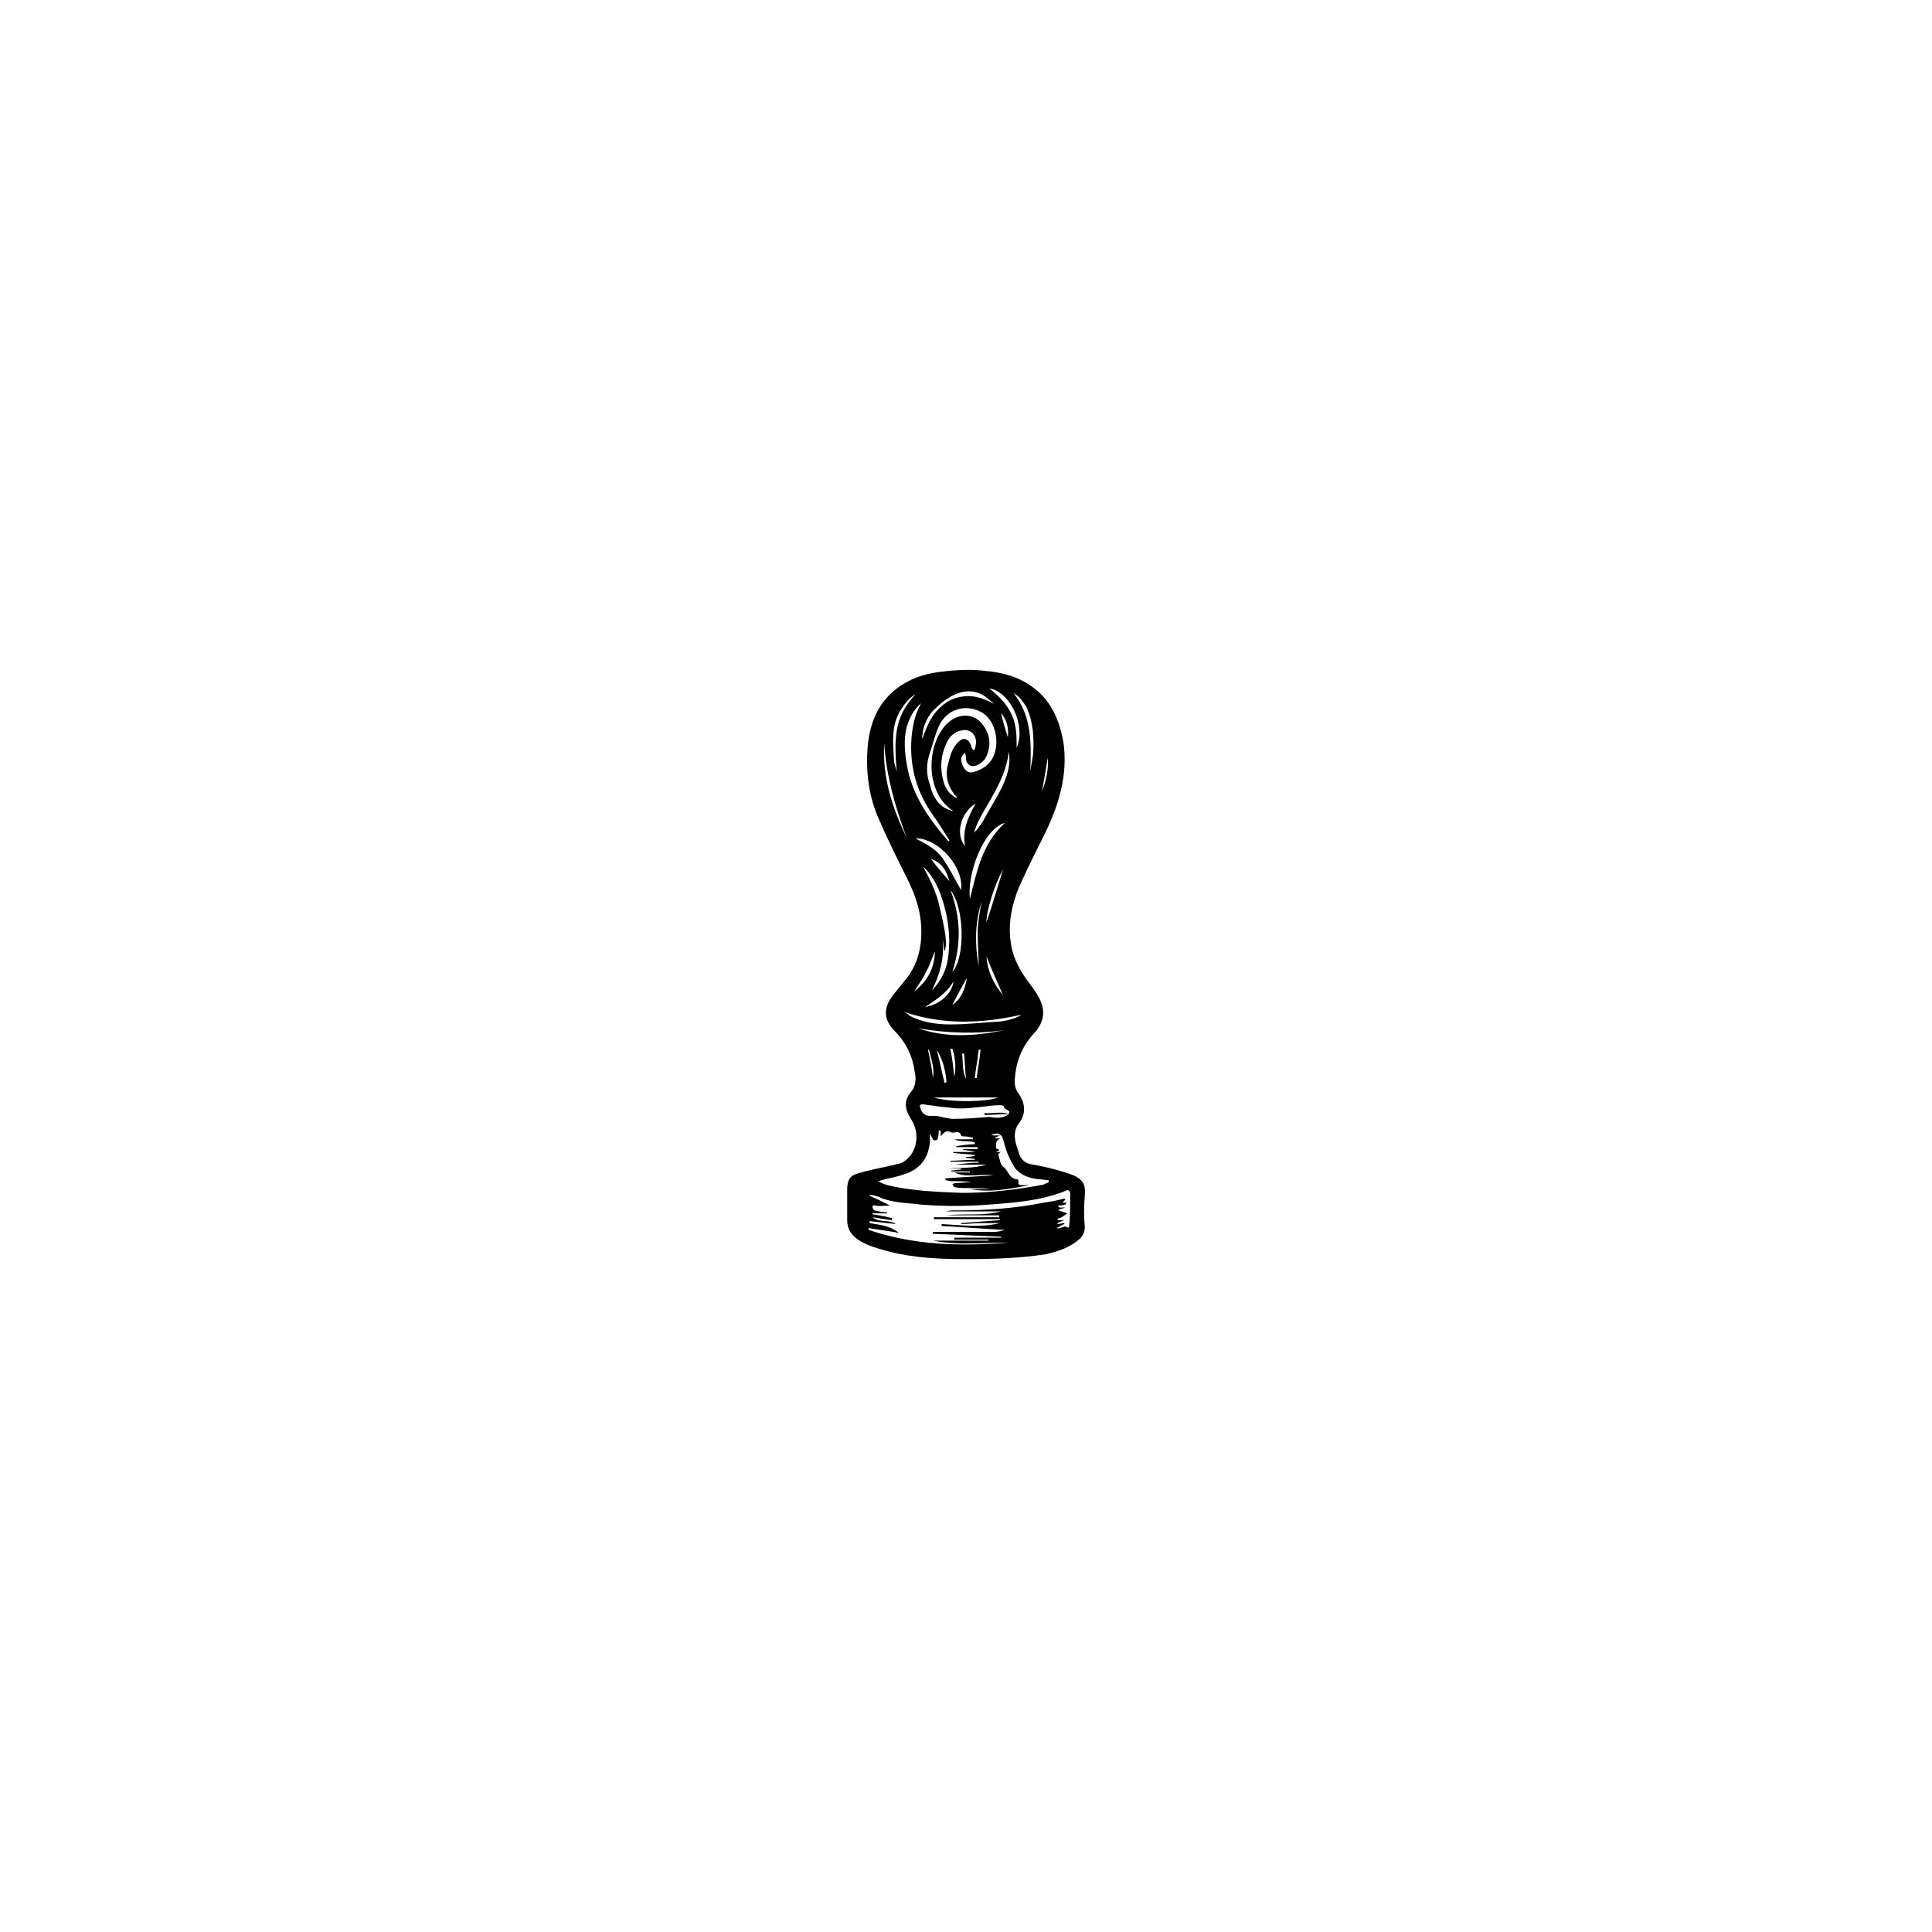
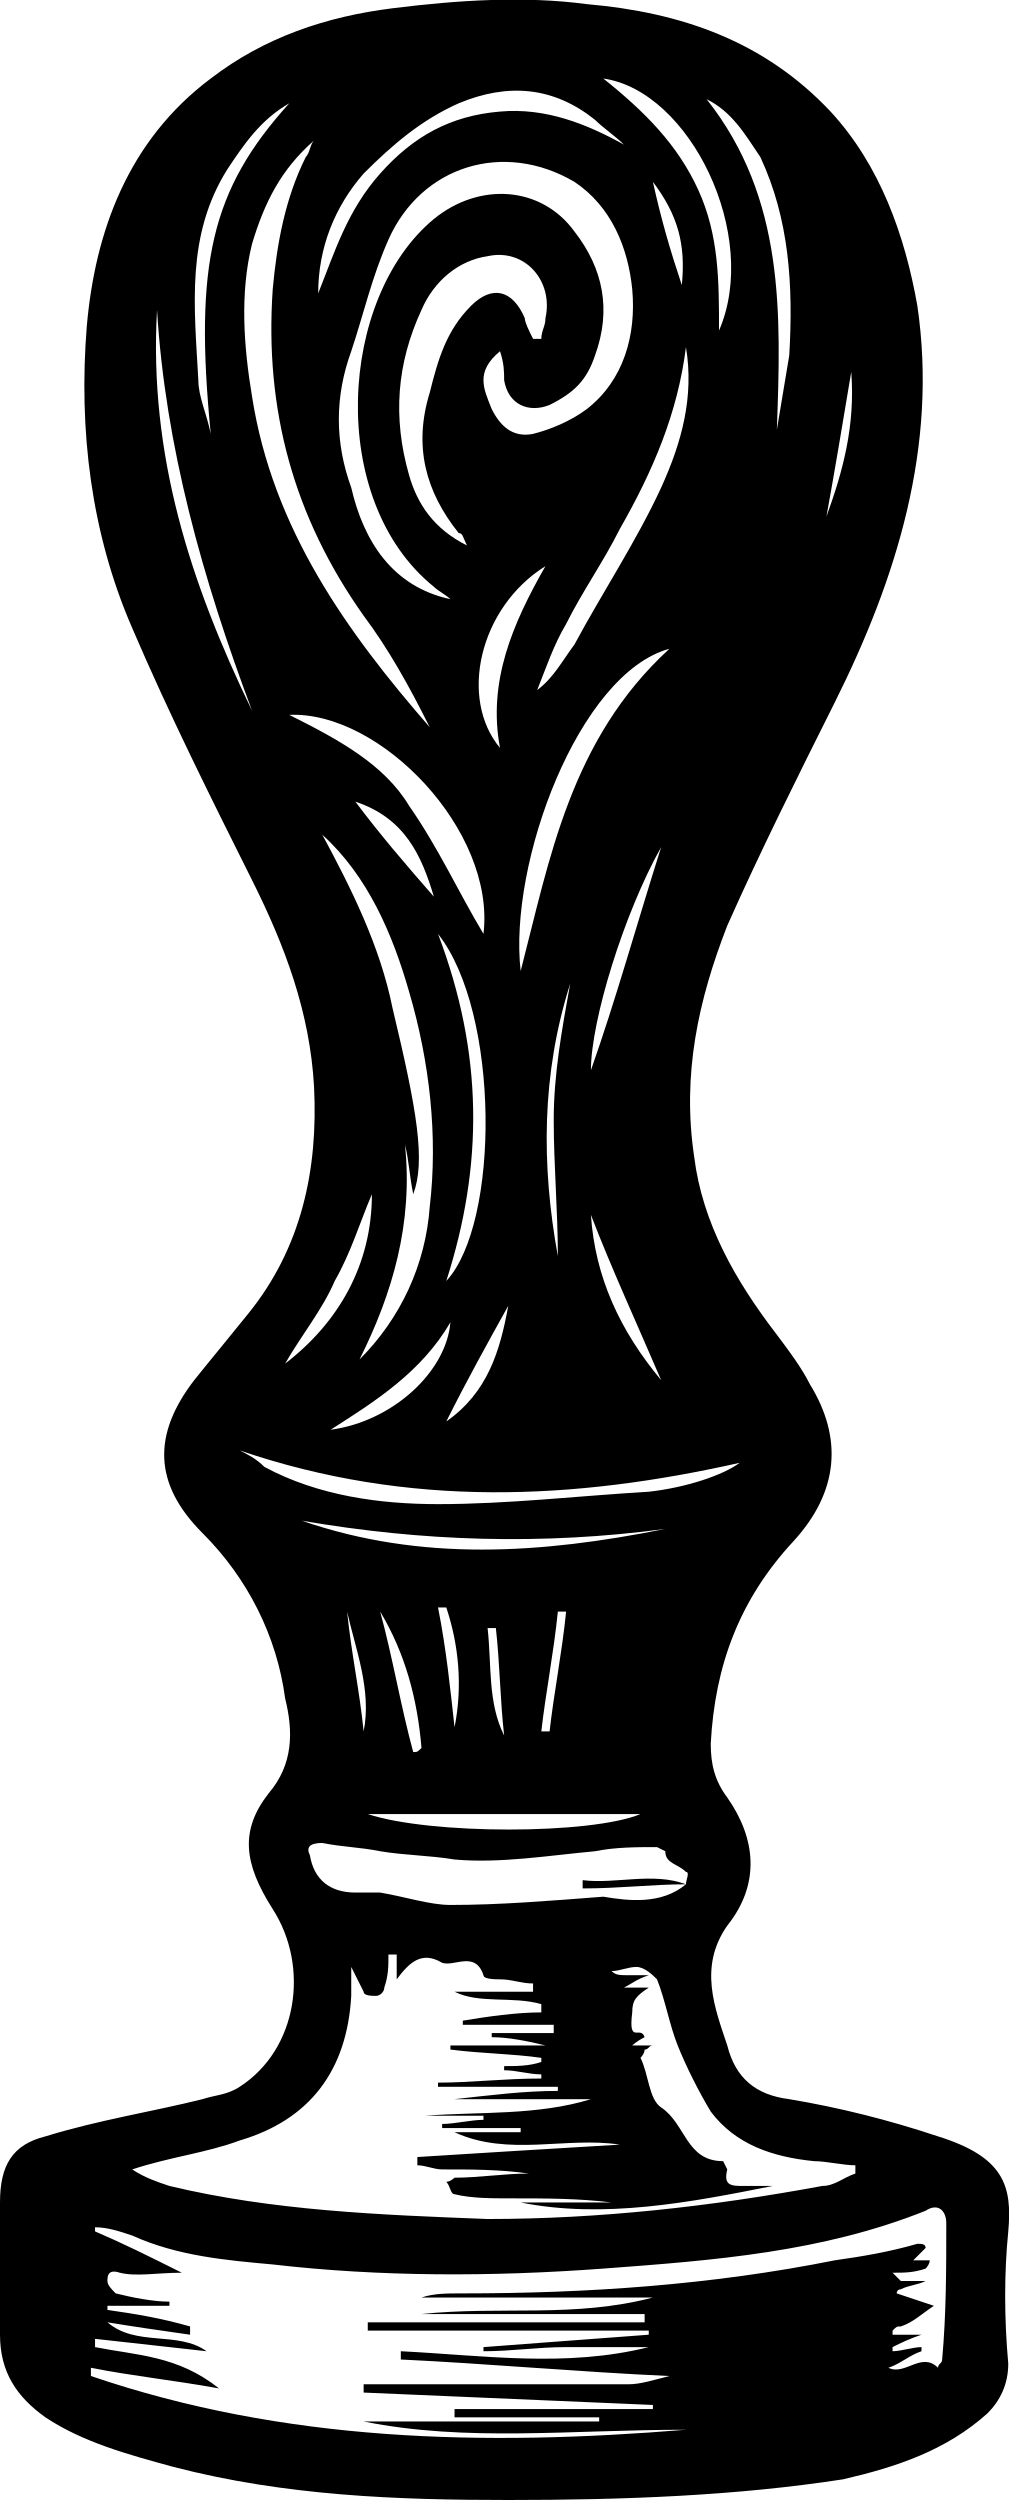
- <svg xmlns="http://www.w3.org/2000/svg" version="1.1" id="Layer_1" x="0px" y="0px" viewBox="0 0 198.4 198.4" style="enable-background:new 0 0 198.4 198.4;" xml:space="preserve">
-   <path id="XMLID_401_" d="M99.3,129.3c-2.7,0-5.4-0.1-8.1-0.8c-1.1-0.3-2.2-0.6-3.1-1.2c-0.7-0.5-1.1-1.1-1.1-2c0-1.1,0-2.2,0-3.2  c0-0.9,0.3-1.4,1.1-1.6c1.3-0.4,2.6-0.6,3.8-0.9c0.3-0.1,0.6-0.1,0.9-0.3c1.4-0.9,1.7-2.9,0.8-4.3c-0.7-1.1-0.8-1.9-0.1-2.8  c0.6-0.7,0.6-1.5,0.4-2.3c-0.2-1.5-0.9-2.9-2-4c-1.2-1.2-1.2-2.4-0.2-3.7c0.4-0.5,0.9-1.1,1.3-1.6c1.3-1.6,1.7-3.5,1.6-5.5  c-0.1-1.8-0.7-3.4-1.5-5c-1-2-2-4-2.9-6.1c-1-2.3-1.3-4.8-1.1-7.3c0.2-2.3,1-4.5,3-6c1.3-1,2.8-1.5,4.4-1.7c1.6-0.2,3.2-0.3,4.7-0.1  c2.3,0.2,4.3,0.9,5.9,2.6c1.2,1.3,1.8,3,2.1,4.7c0.5,3.4-0.5,6.6-2,9.6c-0.9,1.8-1.8,3.6-2.6,5.4c-0.7,1.8-1.1,3.6-0.8,5.6  c0.2,1.6,1,3,2,4.3c0.3,0.4,0.6,0.8,0.8,1.2c0.8,1.3,0.7,2.6-0.4,3.8c-1.3,1.4-1.9,3-2,4.9c0,0.5,0.1,0.9,0.4,1.3  c0.7,1,0.8,2.1,0,3.1c-0.7,1-0.3,2,0,2.9c0.2,0.8,0.7,1.2,1.5,1.3c1.2,0.2,2.4,0.5,3.6,0.9c1.6,0.5,1.8,1.2,1.7,2.3  c-0.1,1-0.1,2.1,0,3.2c0,0.5-0.2,0.9-0.5,1.2c-1,0.9-2.2,1.3-3.5,1.6C104.8,129.2,102.1,129.3,99.3,129.3z M103.6,114.4  c0-0.1,0.1-0.3,0-0.3c-0.2-0.2-0.5-0.2-0.5-0.5c0,0-0.2-0.1-0.2-0.1c-0.5,0-1,0-1.5,0.1c-1.1,0.1-2.3,0.3-3.4,0.2  c-0.6-0.1-1.2-0.1-1.8-0.2c-0.5-0.1-0.9-0.1-1.4-0.2c-0.3,0-0.4,0.1-0.3,0.3c0.1,0.6,0.5,0.9,1.1,0.9c0.2,0,0.4,0,0.6,0  c0.6,0.1,1.2,0.3,1.7,0.3c1.2,0,2.4-0.1,3.7-0.2C102.2,114.8,103,114.9,103.6,114.4C103.6,114.4,103.6,114.4,103.6,114.4z   M95.8,127.4c1.9,0,3.8,0,5.7,0c0,0,0-0.1,0-0.1c-1.2,0-2.4,0-3.5,0c0-0.1,0-0.1,0-0.2c1.6,0,3.2,0,4.8,0c0,0,0-0.1,0-0.1  c-2.3-0.1-4.7-0.2-7-0.3c0-0.1,0-0.1,0-0.2c0.4,0,0.7,0,1.1,0c1.8,0,3.5,0,5.3,0c0.3,0,0.6-0.1,1-0.2c-2.2-0.1-4.4-0.3-6.5-0.4  c0-0.1,0-0.1,0-0.2c2,0.1,4,0.4,6-0.1c-0.7,0-1.3,0-2,0c-0.7,0-1.3,0.1-2,0.1c0,0,0-0.1,0-0.1c1.3-0.1,2.7-0.2,4-0.3  c0,0,0-0.1,0-0.1c-2.3,0-4.5,0-6.8,0c0-0.1,0-0.1,0-0.2c2.2,0,4.4,0,6.7,0c0-0.1,0-0.1,0-0.2c-1.8,0-3.6,0-5.4,0  c1.9-0.2,3.7,0.1,5.6-0.4c-1.9,0-3.7,0-5.6,0c0.3-0.1,0.6-0.1,1-0.1c3,0,6-0.2,9-0.8c0.7-0.1,1.3-0.2,2-0.4c0.1,0,0.2,0,0.2,0.1  c0,0-0.1,0.1-0.1,0.1c-0.1,0.1-0.1,0.1-0.2,0.2c0.1,0,0.2,0,0.3,0c0,0,0.1,0,0.1,0c0,0.1-0.1,0.2-0.1,0.2c-0.3,0.1-0.5,0.1-0.8,0.1  c0.1,0.1,0.2,0.2,0.2,0.2c0.2,0,0.4,0,0.6,0c-0.2,0.1-0.4,0.1-0.6,0.2c0,0-0.1,0-0.1,0.1c0.3,0.1,0.6,0.2,0.9,0.3  c-0.3,0.2-0.5,0.4-0.8,0.5c-0.1,0-0.1,0-0.2,0.1c0,0,0,0.1,0,0.1c0.2,0,0.4,0,0.7,0c-0.3,0.1-0.5,0.2-0.7,0.3c0,0,0,0.1,0,0.1  c0.2,0,0.5-0.1,0.7-0.1c0,0,0,0.1,0,0.1c-0.3,0.1-0.5,0.3-0.8,0.4c0.4,0.2,0.8-0.4,1.2,0c0-0.1,0.1-0.1,0.1-0.2  c0.1-1.1,0.1-2.2,0.1-3.3c0-0.3-0.2-0.5-0.5-0.3c-2.5,1-5.1,1.2-7.8,1.4c-2.7,0.2-5.4,0.2-8-0.1c-1.1-0.1-2.3-0.2-3.4-0.7  c-0.3-0.1-0.6-0.2-0.9-0.2c0,0,0,0.1,0,0.1c0.7,0.3,1.3,0.6,2.1,1c-0.6,0-1.1,0.1-1.5,0c-0.3-0.1-0.3,0.1-0.3,0.2  c0,0.1,0.1,0.2,0.2,0.3c0.4,0.1,0.9,0.2,1.3,0.2c0,0,0,0.1,0,0.1c-0.5,0-1,0-1.5,0c0,0,0,0.1,0,0.1c0.7,0.1,1.3,0.2,2,0.4  c0,0.1,0,0.1,0,0.2c-0.7-0.1-1.4-0.2-2-0.3c0.7,0.6,1.7,0.2,2.4,0.7c-0.9-0.1-1.8-0.2-2.7-0.3c0,0.1,0,0.1,0,0.2c1,0.2,2,0.2,3,1  c-1.1-0.2-2.1-0.3-3.1-0.5c0,0.1,0,0.2,0,0.2c4.7,1.6,9.5,1.7,14.4,1.3C100.8,127.6,98.3,127.9,95.8,127.4z M102.6,118.1  c0,0-0.1,0.1-0.1,0.1c-0.1,0-0.2,0.1-0.2,0.1c0.1,0,0.2,0,0.3,0c0.1,0,0.1,0,0.2,0c-0.1,0-0.1,0.1-0.2,0.1c0,0.1-0.1,0.2-0.1,0.2  c0.2,0.4,0.2,1,0.5,1.2c0.6,0.4,0.6,1.3,1.5,1.3c0,0,0.1,0.2,0.1,0.2c-0.1,0.4,0.1,0.4,0.4,0.4c0.2,0,0.4,0,0.7,0  c-2,0.4-4.1,0.8-6.1,0.4c0.7,0,1.4,0,2.2,0c-0.8-0.1-1.6-0.1-2.5-0.1c-0.4,0-0.9,0-1.3-0.1c-0.1,0-0.1-0.2-0.2-0.3  c0.1,0,0.2-0.1,0.2-0.1c0.6,0,1.2-0.1,1.8-0.1c-0.7-0.1-1.4-0.1-2.1-0.1c-0.2,0-0.4-0.1-0.6-0.1c0-0.1,0-0.1,0-0.2  c1.6-0.1,3.2-0.2,4.9-0.3c-1.3-0.2-2.7,0.3-4-0.3c0.5,0,1.1,0,1.6,0c0,0,0-0.1,0-0.1c-0.6,0-1.3,0-1.9,0c0,0,0-0.1,0-0.1  c0.3,0,0.7-0.1,1-0.1c0,0,0-0.1,0-0.1c-0.5,0-0.9,0-1.4,0c1.3-0.1,2.7,0,4-0.4c-1,0-2.1,0-3.3,0c0.9-0.1,1.7-0.2,2.5-0.2  c0,0,0-0.1,0-0.1c-1,0-2,0-2.9,0c0,0,0-0.1,0-0.1c0.8,0,1.6-0.1,2.5-0.1c0,0,0-0.1,0-0.1c-0.3,0-0.6-0.1-0.9-0.1c0,0,0-0.1,0-0.1  c0.3,0,0.6,0,0.9-0.1c0,0,0,0,0-0.1c-0.7-0.1-1.4-0.1-2.2-0.2c0,0,0-0.1,0-0.1c0.8,0,1.5,0,2.3,0c0,0,0,0,0,0  c-0.4-0.1-0.9-0.2-1.3-0.2c0,0,0-0.1,0-0.1c0.5,0,1,0,1.5,0c0-0.1,0-0.1,0-0.2c-0.7,0-1.5,0-2.2,0c0,0,0,0,0-0.1  c0.6-0.1,1.3-0.2,1.9-0.2c0-0.1,0-0.1,0-0.2c-0.7-0.2-1.5,0-2.1-0.3c0.6,0,1.3,0,1.9,0c0-0.1,0-0.1,0-0.2c-0.3,0-0.5-0.1-0.8-0.1  c-0.1,0-0.4,0-0.4-0.1c-0.2-0.6-0.7-0.2-1-0.3c-0.5-0.3-0.8,0-1.1,0.4c0-0.2,0-0.4,0-0.6c-0.1,0-0.1,0-0.2,0c0,0.3,0,0.5-0.1,0.8  c0,0.1-0.1,0.2-0.2,0.2c-0.1,0-0.3,0-0.3-0.1c-0.1-0.2-0.2-0.4-0.3-0.6c0,0.3,0,0.5,0,0.7c-0.1,1.8-1,3-2.7,3.5  c-0.8,0.3-1.7,0.4-2.6,0.7c0.3,0.2,0.6,0.3,0.9,0.4c2.5,0.6,5.1,0.7,7.7,0.8c2.7,0,5.4-0.3,8.1-0.8c0.3,0,0.5-0.2,0.8-0.3  c0-0.1,0-0.1,0-0.2c-0.3,0-0.7-0.1-1-0.1c-1-0.1-1.9-0.4-2.5-1.2c-0.3-0.5-0.6-1.1-0.8-1.6c-0.2-0.5-0.3-1.1-0.5-1.6  c-0.1-0.1-0.3-0.3-0.5-0.3c-0.2,0-0.4,0.1-0.6,0.1c0.1,0.1,0.2,0.1,0.4,0.1c0.1,0,0.2,0,0.5,0c-0.3,0.1-0.4,0.2-0.6,0.3  c0.3,0,0.4,0,0.6,0c-0.3,0.2-0.4,0.3-0.4,0.6C102.2,118.3,102.5,117.8,102.6,118.1z M97.9,83.3c-0.1-0.1-0.3-0.2-0.4-0.3  c-2.6-2.1-2.3-7,0-8.9c1.1-0.9,2.6-0.8,3.4,0.3c0.7,0.9,0.9,1.9,0.5,3c-0.2,0.6-0.5,0.9-1.1,1.2c-0.5,0.2-1,0-1.1-0.6  c0-0.2,0-0.4-0.1-0.7c-0.6,0.5-0.4,0.9-0.2,1.4c0.2,0.4,0.5,0.7,1,0.6c0.4-0.1,0.9-0.3,1.3-0.6c0.9-0.7,1.2-1.8,1.1-2.9  c-0.1-1-0.5-2-1.4-2.6c-1.7-1-3.7-0.4-4.5,1.4c-0.4,0.9-0.6,1.8-0.9,2.7c-0.4,1.1-0.4,2.2,0,3.3C95.8,81.9,96.5,83,97.9,83.3z   M97.4,86.4c0,0,0.1-0.1,0.1-0.1c-0.6-0.9-1.1-1.8-1.7-2.6c-1.7-2.4-2.4-5-2.2-7.9c0.1-1.1,0.3-2.2,0.8-3.2c0.1-0.1,0.1-0.3,0.2-0.4  c-0.8,0.7-1.2,1.5-1.5,2.5c-0.3,1.2-0.2,2.5,0,3.7C93.6,81.6,95.4,84.1,97.4,86.4z M99.9,77c0.1,0,0.1,0,0.2,0  c0-0.2,0.1-0.3,0.1-0.5c0.2-0.9-0.5-1.7-1.4-1.5c-0.7,0.1-1.3,0.6-1.6,1.3c-0.6,1.3-0.7,2.6-0.3,4c0.2,0.7,0.6,1.3,1.4,1.7  c-0.1-0.2-0.1-0.3-0.2-0.3c-0.8-1-1.1-2.1-0.7-3.4c0.2-0.8,0.4-1.5,1-2.1c0.5-0.5,1-0.4,1.3,0.3C99.7,76.6,99.8,76.8,99.9,77z   M95.7,101.7c1-1,1.6-2.3,1.7-3.7c0.2-1.7,0-3.5-0.5-5.2c-0.4-1.4-1-2.8-2.1-3.8c0.7,1.3,1.4,2.7,1.7,4.2c0.6,2.5,0.8,3.7,0.5,4.5  c-0.1-0.5-0.1-0.8-0.2-1.2C97,98.4,96.5,100.1,95.7,101.7z M94,86.1c1.2,0.6,2.3,1.2,2.9,2.2c0.7,1,1.2,2.1,1.8,3.1  C99,88.9,96.2,86,94,86.1z M103.2,84.5c-2.2,0.6-3.9,5.2-3.6,7.8C100.3,89.6,100.8,86.7,103.2,84.5z M92.8,103.9  c0.2,0.1,0.4,0.2,0.6,0.4c1.3,0.7,2.8,0.9,4.2,0.9c1.7,0,3.4-0.2,5.1-0.3c0.9-0.1,1.8-0.4,2.2-0.7  C100.9,105.1,96.9,105.3,92.8,103.9z M103.6,77.2c-0.2,1.6-0.8,3-1.6,4.4c-0.4,0.8-0.9,1.5-1.3,2.3c-0.3,0.5-0.5,1.1-0.7,1.6  c0.4-0.3,0.6-0.7,0.9-1.1c0.7-1.3,1.5-2.5,2.1-3.8C103.5,79.5,103.8,78.4,103.6,77.2z M94.7,75.9c0.4-1,0.7-2,1.5-2.9  c0.8-0.9,1.7-1.4,2.9-1.5c1.1-0.1,2.1,0.3,3,0.8c-0.2-0.2-0.5-0.4-0.7-0.6c-1-0.8-2.1-0.9-3.3-0.4c-0.9,0.4-1.6,1-2.3,1.7  C95.1,73.8,94.7,74.8,94.7,75.9z M97.8,99.8c1.3-1.4,1.3-6.5-0.2-8.4C98.7,94.3,98.7,97,97.8,99.8z M104.1,71.2  c1.9,2.4,1.8,5.2,1.7,8c0.1-0.6,0.2-1.2,0.3-1.8c0.1-1.7,0-3.3-0.7-4.8C105,72,104.7,71.5,104.1,71.2z M94,71.3  c-0.7,0.4-1.1,1-1.5,1.6c-1,1.6-0.8,3.3-0.7,5.1c0,0.4,0.2,0.8,0.3,1.3C91.7,75.2,92.1,73.4,94,71.3z M101.6,70.7  c1,0.8,1.8,1.6,2.3,2.7c0.5,1.1,0.5,2.2,0.5,3.4C105.4,74.5,103.7,71,101.6,70.7z M90.8,76.3c-0.2,3.5,0.8,6.6,2.3,9.7  C91.9,82.8,91,79.6,90.8,76.3z M94.3,105.6c2.9,1,5.8,0.8,8.8,0.2C100.1,106.2,97.2,106.1,94.3,105.6z M100.2,82.5  c-1.6,1-2.1,3.2-1.1,4.4C98.8,85.3,99.4,83.9,100.2,82.5z M95.9,112.7c1.5,0.5,5.4,0.5,6.6,0C100.4,112.7,98.1,112.7,95.9,112.7z   M93.9,101.8c1.3-1,2.1-2.4,2.1-4.1c-0.3,0.7-0.5,1.4-0.9,2.1C94.8,100.5,94.3,101.1,93.9,101.8z M95,103.4c1.5-0.2,2.8-1.4,2.9-2.6  C97.2,102,96.1,102.7,95,103.4z M101.3,94.7c0.6-1.7,1.1-3.5,1.7-5.4C102.1,90.9,101.3,93.5,101.3,94.7z M100.5,99.2  c0-1.1-0.1-2.2-0.1-3.3c0-1.1,0.2-2.2,0.4-3.3C100.1,94.8,100.1,97,100.5,99.2z M103,102.2c-0.6-1.4-1.2-2.7-1.7-4  C101.4,99.7,102,101,103,102.2z M97.5,90.5c-0.3-1-0.7-1.9-1.9-2.3C96.2,89,96.8,89.7,97.5,90.5z M97,111.2c0.1,0,0.1,0,0.2-0.1  c-0.1-1.2-0.4-2.3-1-3.3C96.5,108.9,96.7,110.1,97,111.2z M99.3,100.4c-0.5,0.9-1,1.8-1.5,2.8C98.8,102.5,99.1,101.5,99.3,100.4z   M98,110.6c0.2-1,0.1-2-0.2-2.9c-0.1,0-0.1,0-0.2,0C97.8,108.7,97.9,109.7,98,110.6z M107,81.3c0.4-1.1,0.7-2.2,0.6-3.5  C107.4,79,107.2,80.2,107,81.3z M99.2,110.8c-0.1-0.9-0.1-1.7-0.2-2.6c-0.1,0-0.1,0-0.2,0C98.9,109.1,98.8,110,99.2,110.8z   M100.7,107.8c-0.1,0-0.1,0-0.2,0c-0.1,1-0.3,2-0.4,2.9c0.1,0,0.1,0,0.2,0C100.4,109.8,100.6,108.8,100.7,107.8z M95.4,107.8  c0,0-0.1,0-0.1,0c0.2,1,0.4,1.9,0.5,2.9C96,109.7,95.6,108.7,95.4,107.8z M102.8,73.2c0.2,0.9,0.4,1.6,0.7,2.5  C103.6,74.7,103.4,74,102.8,73.2z" />
-   <path id="XMLID_242_" d="M103.6,114.4c-0.8,0-1.6,0.1-2.5,0.1c0-0.1,0-0.2,0-0.2C101.9,114.4,102.8,114.1,103.6,114.4  C103.6,114.4,103.6,114.4,103.6,114.4z" />
+ <svg xmlns="http://www.w3.org/2000/svg" version="1.1" id="Layer_1" x="0px" y="0px" viewBox="87 68.8 24.4 60.5" style="enable-background:new 87 68.8 24.4 60.5;" xml:space="preserve">
+   <path id="XMLID_401_" d="M99.3,129.3c-2.7,0-5.4-0.1-8.1-0.8c-1.1-0.3-2.2-0.6-3.1-1.2c-0.7-0.5-1.1-1.1-1.1-2c0-1.1,0-2.2,0-3.2  c0-0.9,0.3-1.4,1.1-1.6c1.3-0.4,2.6-0.6,3.8-0.9c0.3-0.1,0.6-0.1,0.9-0.3c1.4-0.9,1.7-2.9,0.8-4.3c-0.7-1.1-0.8-1.9-0.1-2.8  c0.6-0.7,0.6-1.5,0.4-2.3c-0.2-1.5-0.9-2.9-2-4c-1.2-1.2-1.2-2.4-0.2-3.7c0.4-0.5,0.9-1.1,1.3-1.6c1.3-1.6,1.7-3.5,1.6-5.5  c-0.1-1.8-0.7-3.4-1.5-5c-1-2-2-4-2.9-6.1c-1-2.3-1.3-4.8-1.1-7.3c0.2-2.3,1-4.5,3-6c1.3-1,2.8-1.5,4.4-1.7s3.2-0.3,4.7-0.1  c2.3,0.2,4.3,0.9,5.9,2.6c1.2,1.3,1.8,3,2.1,4.7c0.5,3.4-0.5,6.6-2,9.6c-0.9,1.8-1.8,3.6-2.6,5.4c-0.7,1.8-1.1,3.6-0.8,5.6  c0.2,1.6,1,3,2,4.3c0.3,0.4,0.6,0.8,0.8,1.2c0.8,1.3,0.7,2.6-0.4,3.8c-1.3,1.4-1.9,3-2,4.9c0,0.5,0.1,0.9,0.4,1.3  c0.7,1,0.8,2.1,0,3.1c-0.7,1-0.3,2,0,2.9c0.2,0.8,0.7,1.2,1.5,1.3c1.2,0.2,2.4,0.5,3.6,0.9c1.6,0.5,1.8,1.2,1.7,2.3  c-0.1,1-0.1,2.1,0,3.2c0,0.5-0.2,0.9-0.5,1.2c-1,0.9-2.2,1.3-3.5,1.6C104.8,129.2,102.1,129.3,99.3,129.3z M103.6,114.4  c0-0.1,0.1-0.3,0-0.3c-0.2-0.2-0.5-0.2-0.5-0.5l-0.2-0.1c-0.5,0-1,0-1.5,0.1c-1.1,0.1-2.3,0.3-3.4,0.2c-0.6-0.1-1.2-0.1-1.8-0.2  c-0.5-0.1-0.9-0.1-1.4-0.2c-0.3,0-0.4,0.1-0.3,0.3c0.1,0.6,0.5,0.9,1.1,0.9c0.2,0,0.4,0,0.6,0c0.6,0.1,1.2,0.3,1.7,0.3  c1.2,0,2.4-0.1,3.7-0.2C102.2,114.8,103,114.9,103.6,114.4L103.6,114.4z M95.8,127.4c1.9,0,3.8,0,5.7,0v-0.1c-1.2,0-2.4,0-3.5,0  c0-0.1,0-0.1,0-0.2c1.6,0,3.2,0,4.8,0V127c-2.3-0.1-4.7-0.2-7-0.3c0-0.1,0-0.1,0-0.2c0.4,0,0.7,0,1.1,0c1.8,0,3.5,0,5.3,0  c0.3,0,0.6-0.1,1-0.2c-2.2-0.1-4.4-0.3-6.5-0.4c0-0.1,0-0.1,0-0.2c2,0.1,4,0.4,6-0.1c-0.7,0-1.3,0-2,0s-1.3,0.1-2,0.1v-0.1  c1.3-0.1,2.7-0.2,4-0.3v-0.1c-2.3,0-4.5,0-6.8,0c0-0.1,0-0.1,0-0.2c2.2,0,4.4,0,6.7,0c0-0.1,0-0.1,0-0.2c-1.8,0-3.6,0-5.4,0  c1.9-0.2,3.7,0.1,5.6-0.4c-1.9,0-3.7,0-5.6,0c0.3-0.1,0.6-0.1,1-0.1c3,0,6-0.2,9-0.8c0.7-0.1,1.3-0.2,2-0.4c0.1,0,0.2,0,0.2,0.1  l-0.1,0.1c-0.1,0.1-0.1,0.1-0.2,0.2c0.1,0,0.2,0,0.3,0h0.1c0,0.1-0.1,0.2-0.1,0.2c-0.3,0.1-0.5,0.1-0.8,0.1c0.1,0.1,0.2,0.2,0.2,0.2  c0.2,0,0.4,0,0.6,0c-0.2,0.1-0.4,0.1-0.6,0.2c0,0-0.1,0-0.1,0.1c0.3,0.1,0.6,0.2,0.9,0.3c-0.3,0.2-0.5,0.4-0.8,0.5  c-0.1,0-0.1,0-0.2,0.1v0.1c0.2,0,0.4,0,0.7,0c-0.3,0.1-0.5,0.2-0.7,0.3v0.1c0.2,0,0.5-0.1,0.7-0.1v0.1c-0.3,0.1-0.5,0.3-0.8,0.4  c0.4,0.2,0.8-0.4,1.2,0c0-0.1,0.1-0.1,0.1-0.2c0.1-1.1,0.1-2.2,0.1-3.3c0-0.3-0.2-0.5-0.5-0.3c-2.5,1-5.1,1.2-7.8,1.4  c-2.7,0.2-5.4,0.2-8-0.1c-1.1-0.1-2.3-0.2-3.4-0.7c-0.3-0.1-0.6-0.2-0.9-0.2v0.1c0.7,0.3,1.3,0.6,2.1,1c-0.6,0-1.1,0.1-1.5,0  c-0.3-0.1-0.3,0.1-0.3,0.2s0.1,0.2,0.2,0.3c0.4,0.1,0.9,0.2,1.3,0.2v0.1c-0.5,0-1,0-1.5,0v0.1c0.7,0.1,1.3,0.2,2,0.4  c0,0.1,0,0.1,0,0.2c-0.7-0.1-1.4-0.2-2-0.3c0.7,0.6,1.7,0.2,2.4,0.7c-0.9-0.1-1.8-0.2-2.7-0.3c0,0.1,0,0.1,0,0.2c1,0.2,2,0.2,3,1  c-1.1-0.2-2.1-0.3-3.1-0.5c0,0.1,0,0.2,0,0.2c4.7,1.6,9.5,1.7,14.4,1.3C100.8,127.6,98.3,127.9,95.8,127.4z M102.6,118.1  L102.6,118.1c-0.2,0.1-0.3,0.2-0.3,0.2c0.1,0,0.2,0,0.3,0c0.1,0,0.1,0,0.2,0c-0.1,0-0.1,0.1-0.2,0.1c0,0.1-0.1,0.2-0.1,0.2  c0.2,0.4,0.2,1,0.5,1.2c0.6,0.4,0.6,1.3,1.5,1.3l0.1,0.2c-0.1,0.4,0.1,0.4,0.4,0.4c0.2,0,0.4,0,0.7,0c-2,0.4-4.1,0.8-6.1,0.4  c0.7,0,1.4,0,2.2,0c-0.8-0.1-1.6-0.1-2.5-0.1c-0.4,0-0.9,0-1.3-0.1c-0.1,0-0.1-0.2-0.2-0.3c0.1,0,0.2-0.1,0.2-0.1  c0.6,0,1.2-0.1,1.8-0.1c-0.7-0.1-1.4-0.1-2.1-0.1c-0.2,0-0.4-0.1-0.6-0.1c0-0.1,0-0.1,0-0.2c1.6-0.1,3.2-0.2,4.9-0.3  c-1.3-0.2-2.7,0.3-4-0.3c0.5,0,1.1,0,1.6,0v-0.1c-0.6,0-1.3,0-1.9,0v-0.1c0.3,0,0.7-0.1,1-0.1V120c-0.5,0-0.9,0-1.4,0  c1.3-0.1,2.7,0,4-0.4c-1,0-2.1,0-3.3,0c0.9-0.1,1.7-0.2,2.5-0.2v-0.1c-1,0-2,0-2.9,0v-0.1c0.8,0,1.6-0.1,2.5-0.1V119  c-0.3,0-0.6-0.1-0.9-0.1v-0.1c0.3,0,0.6,0,0.9-0.1c0,0,0,0,0-0.1c-0.7-0.1-1.4-0.1-2.2-0.2v-0.1c0.8,0,1.5,0,2.3,0l0,0  c-0.4-0.1-0.9-0.2-1.3-0.2V118c0.5,0,1,0,1.5,0c0-0.1,0-0.1,0-0.2c-0.7,0-1.5,0-2.2,0c0,0,0,0,0-0.1c0.6-0.1,1.3-0.2,1.9-0.2  c0-0.1,0-0.1,0-0.2c-0.7-0.2-1.5,0-2.1-0.3c0.6,0,1.3,0,1.9,0c0-0.1,0-0.1,0-0.2c-0.3,0-0.5-0.1-0.8-0.1c-0.1,0-0.4,0-0.4-0.1  c-0.2-0.6-0.7-0.2-1-0.3c-0.5-0.3-0.8,0-1.1,0.4c0-0.2,0-0.4,0-0.6c-0.1,0-0.1,0-0.2,0c0,0.3,0,0.5-0.1,0.8c0,0.1-0.1,0.2-0.2,0.2  s-0.3,0-0.3-0.1c-0.1-0.2-0.2-0.4-0.3-0.6c0,0.3,0,0.5,0,0.7c-0.1,1.8-1,3-2.7,3.5c-0.8,0.3-1.7,0.4-2.6,0.7  c0.3,0.2,0.6,0.3,0.9,0.4c2.5,0.6,5.1,0.7,7.7,0.8c2.7,0,5.4-0.3,8.1-0.8c0.3,0,0.5-0.2,0.8-0.3c0-0.1,0-0.1,0-0.2  c-0.3,0-0.7-0.1-1-0.1c-1-0.1-1.9-0.4-2.5-1.2c-0.3-0.5-0.6-1.1-0.8-1.6c-0.2-0.5-0.3-1.1-0.5-1.6c-0.1-0.1-0.3-0.3-0.5-0.3  s-0.4,0.1-0.6,0.1c0.1,0.1,0.2,0.1,0.4,0.1c0.1,0,0.2,0,0.5,0c-0.3,0.1-0.4,0.2-0.6,0.3c0.3,0,0.4,0,0.6,0c-0.3,0.2-0.4,0.3-0.4,0.6  C102.2,118.3,102.5,117.8,102.6,118.1z M97.9,83.3c-0.1-0.1-0.3-0.2-0.4-0.3c-2.6-2.1-2.3-7,0-8.9c1.1-0.9,2.6-0.8,3.4,0.3  c0.7,0.9,0.9,1.9,0.5,3c-0.2,0.6-0.5,0.9-1.1,1.2c-0.5,0.2-1,0-1.1-0.6c0-0.2,0-0.4-0.1-0.7c-0.6,0.5-0.4,0.9-0.2,1.4  c0.2,0.4,0.5,0.7,1,0.6c0.4-0.1,0.9-0.3,1.3-0.6c0.9-0.7,1.2-1.8,1.1-2.9c-0.1-1-0.5-2-1.4-2.6c-1.7-1-3.7-0.4-4.5,1.4  c-0.4,0.9-0.6,1.8-0.9,2.7c-0.4,1.1-0.4,2.2,0,3.3C95.8,81.9,96.5,83,97.9,83.3z M97.4,86.4L97.4,86.4c-0.5-1-1-1.9-1.6-2.7  c-1.7-2.4-2.4-5-2.2-7.9c0.1-1.1,0.3-2.2,0.8-3.2c0.1-0.1,0.1-0.3,0.2-0.4c-0.8,0.7-1.2,1.5-1.5,2.5c-0.3,1.2-0.2,2.5,0,3.7  C93.6,81.6,95.4,84.1,97.4,86.4z M99.9,77c0.1,0,0.1,0,0.2,0c0-0.2,0.1-0.3,0.1-0.5c0.2-0.9-0.5-1.7-1.4-1.5  c-0.7,0.1-1.3,0.6-1.6,1.3c-0.6,1.3-0.7,2.6-0.3,4c0.2,0.7,0.6,1.3,1.4,1.7c-0.1-0.2-0.1-0.3-0.2-0.3c-0.8-1-1.1-2.1-0.7-3.4  c0.2-0.8,0.4-1.5,1-2.1c0.5-0.5,1-0.4,1.3,0.3C99.7,76.6,99.8,76.8,99.9,77z M95.7,101.7c1-1,1.6-2.3,1.7-3.7c0.2-1.7,0-3.5-0.5-5.2  c-0.4-1.4-1-2.8-2.1-3.8c0.7,1.3,1.4,2.7,1.7,4.2c0.6,2.5,0.8,3.7,0.5,4.5c-0.1-0.5-0.1-0.8-0.2-1.2C97,98.4,96.5,100.1,95.7,101.7z   M94,86.1c1.2,0.6,2.3,1.2,2.9,2.2c0.7,1,1.2,2.1,1.8,3.1C99,88.9,96.2,86,94,86.1z M103.2,84.5c-2.2,0.6-3.9,5.2-3.6,7.8  C100.3,89.6,100.8,86.7,103.2,84.5z M92.8,103.9c0.2,0.1,0.4,0.2,0.6,0.4c1.3,0.7,2.8,0.9,4.2,0.9c1.7,0,3.4-0.2,5.1-0.3  c0.9-0.1,1.8-0.4,2.2-0.7C100.9,105.1,96.9,105.3,92.8,103.9z M103.6,77.2c-0.2,1.6-0.8,3-1.6,4.4c-0.4,0.8-0.9,1.5-1.3,2.3  c-0.3,0.5-0.5,1.1-0.7,1.6c0.4-0.3,0.6-0.7,0.9-1.1c0.7-1.3,1.5-2.5,2.1-3.8C103.5,79.5,103.8,78.4,103.6,77.2z M94.7,75.9  c0.4-1,0.7-2,1.5-2.9s1.7-1.4,2.9-1.5c1.1-0.1,2.1,0.3,3,0.8c-0.2-0.2-0.5-0.4-0.7-0.6c-1-0.8-2.1-0.9-3.3-0.4  c-0.9,0.4-1.6,1-2.3,1.7C95.1,73.8,94.7,74.8,94.7,75.9z M97.8,99.8c1.3-1.4,1.3-6.5-0.2-8.4C98.7,94.3,98.7,97,97.8,99.8z   M104.1,71.2c1.9,2.4,1.8,5.2,1.7,8c0.1-0.6,0.2-1.2,0.3-1.8c0.1-1.7,0-3.3-0.7-4.8C105,72,104.7,71.5,104.1,71.2z M94,71.3  c-0.7,0.4-1.1,1-1.5,1.6c-1,1.6-0.8,3.3-0.7,5.1c0,0.4,0.2,0.8,0.3,1.3C91.7,75.2,92.1,73.4,94,71.3z M101.6,70.7  c1,0.8,1.8,1.6,2.3,2.7s0.5,2.2,0.5,3.4C105.4,74.5,103.7,71,101.6,70.7z M90.8,76.3c-0.2,3.5,0.8,6.6,2.3,9.7  C91.9,82.8,91,79.6,90.8,76.3z M94.3,105.6c2.9,1,5.8,0.8,8.8,0.2C100.1,106.2,97.2,106.1,94.3,105.6z M100.2,82.5  c-1.6,1-2.1,3.2-1.1,4.4C98.8,85.3,99.4,83.9,100.2,82.5z M95.9,112.7c1.5,0.5,5.4,0.5,6.6,0C100.4,112.7,98.1,112.7,95.9,112.7z   M93.9,101.8c1.3-1,2.1-2.4,2.1-4.1c-0.3,0.7-0.5,1.4-0.9,2.1C94.8,100.5,94.3,101.1,93.9,101.8z M95,103.4c1.5-0.2,2.8-1.4,2.9-2.6  C97.2,102,96.1,102.7,95,103.4z M101.3,94.7c0.6-1.7,1.1-3.5,1.7-5.4C102.1,90.9,101.3,93.5,101.3,94.7z M100.5,99.2  c0-1.1-0.1-2.2-0.1-3.3c0-1.1,0.2-2.2,0.4-3.3C100.1,94.8,100.1,97,100.5,99.2z M103,102.2c-0.6-1.4-1.2-2.7-1.7-4  C101.4,99.7,102,101,103,102.2z M97.5,90.5c-0.3-1-0.7-1.9-1.9-2.3C96.2,89,96.8,89.7,97.5,90.5z M97,111.2c0.1,0,0.1,0,0.2-0.1  c-0.1-1.2-0.4-2.3-1-3.3C96.5,108.9,96.7,110.1,97,111.2z M99.3,100.4c-0.5,0.9-1,1.8-1.5,2.8C98.8,102.5,99.1,101.5,99.3,100.4z   M98,110.6c0.2-1,0.1-2-0.2-2.9c-0.1,0-0.1,0-0.2,0C97.8,108.7,97.9,109.7,98,110.6z M107,81.3c0.4-1.1,0.7-2.2,0.6-3.5  C107.4,79,107.2,80.2,107,81.3z M99.2,110.8c-0.1-0.9-0.1-1.7-0.2-2.6c-0.1,0-0.1,0-0.2,0C98.9,109.1,98.8,110,99.2,110.8z   M100.7,107.8c-0.1,0-0.1,0-0.2,0c-0.1,1-0.3,2-0.4,2.9c0.1,0,0.1,0,0.2,0C100.4,109.8,100.6,108.8,100.7,107.8z M95.4,107.8  L95.4,107.8c0.1,1,0.3,1.9,0.4,2.9C96,109.7,95.6,108.7,95.4,107.8z M102.8,73.2c0.2,0.9,0.4,1.6,0.7,2.5  C103.6,74.7,103.4,74,102.8,73.2z" />
+   <path id="XMLID_242_" d="M103.6,114.4c-0.8,0-1.6,0.1-2.5,0.1c0-0.1,0-0.2,0-0.2C101.9,114.4,102.8,114.1,103.6,114.4L103.6,114.4z" />
</svg>
